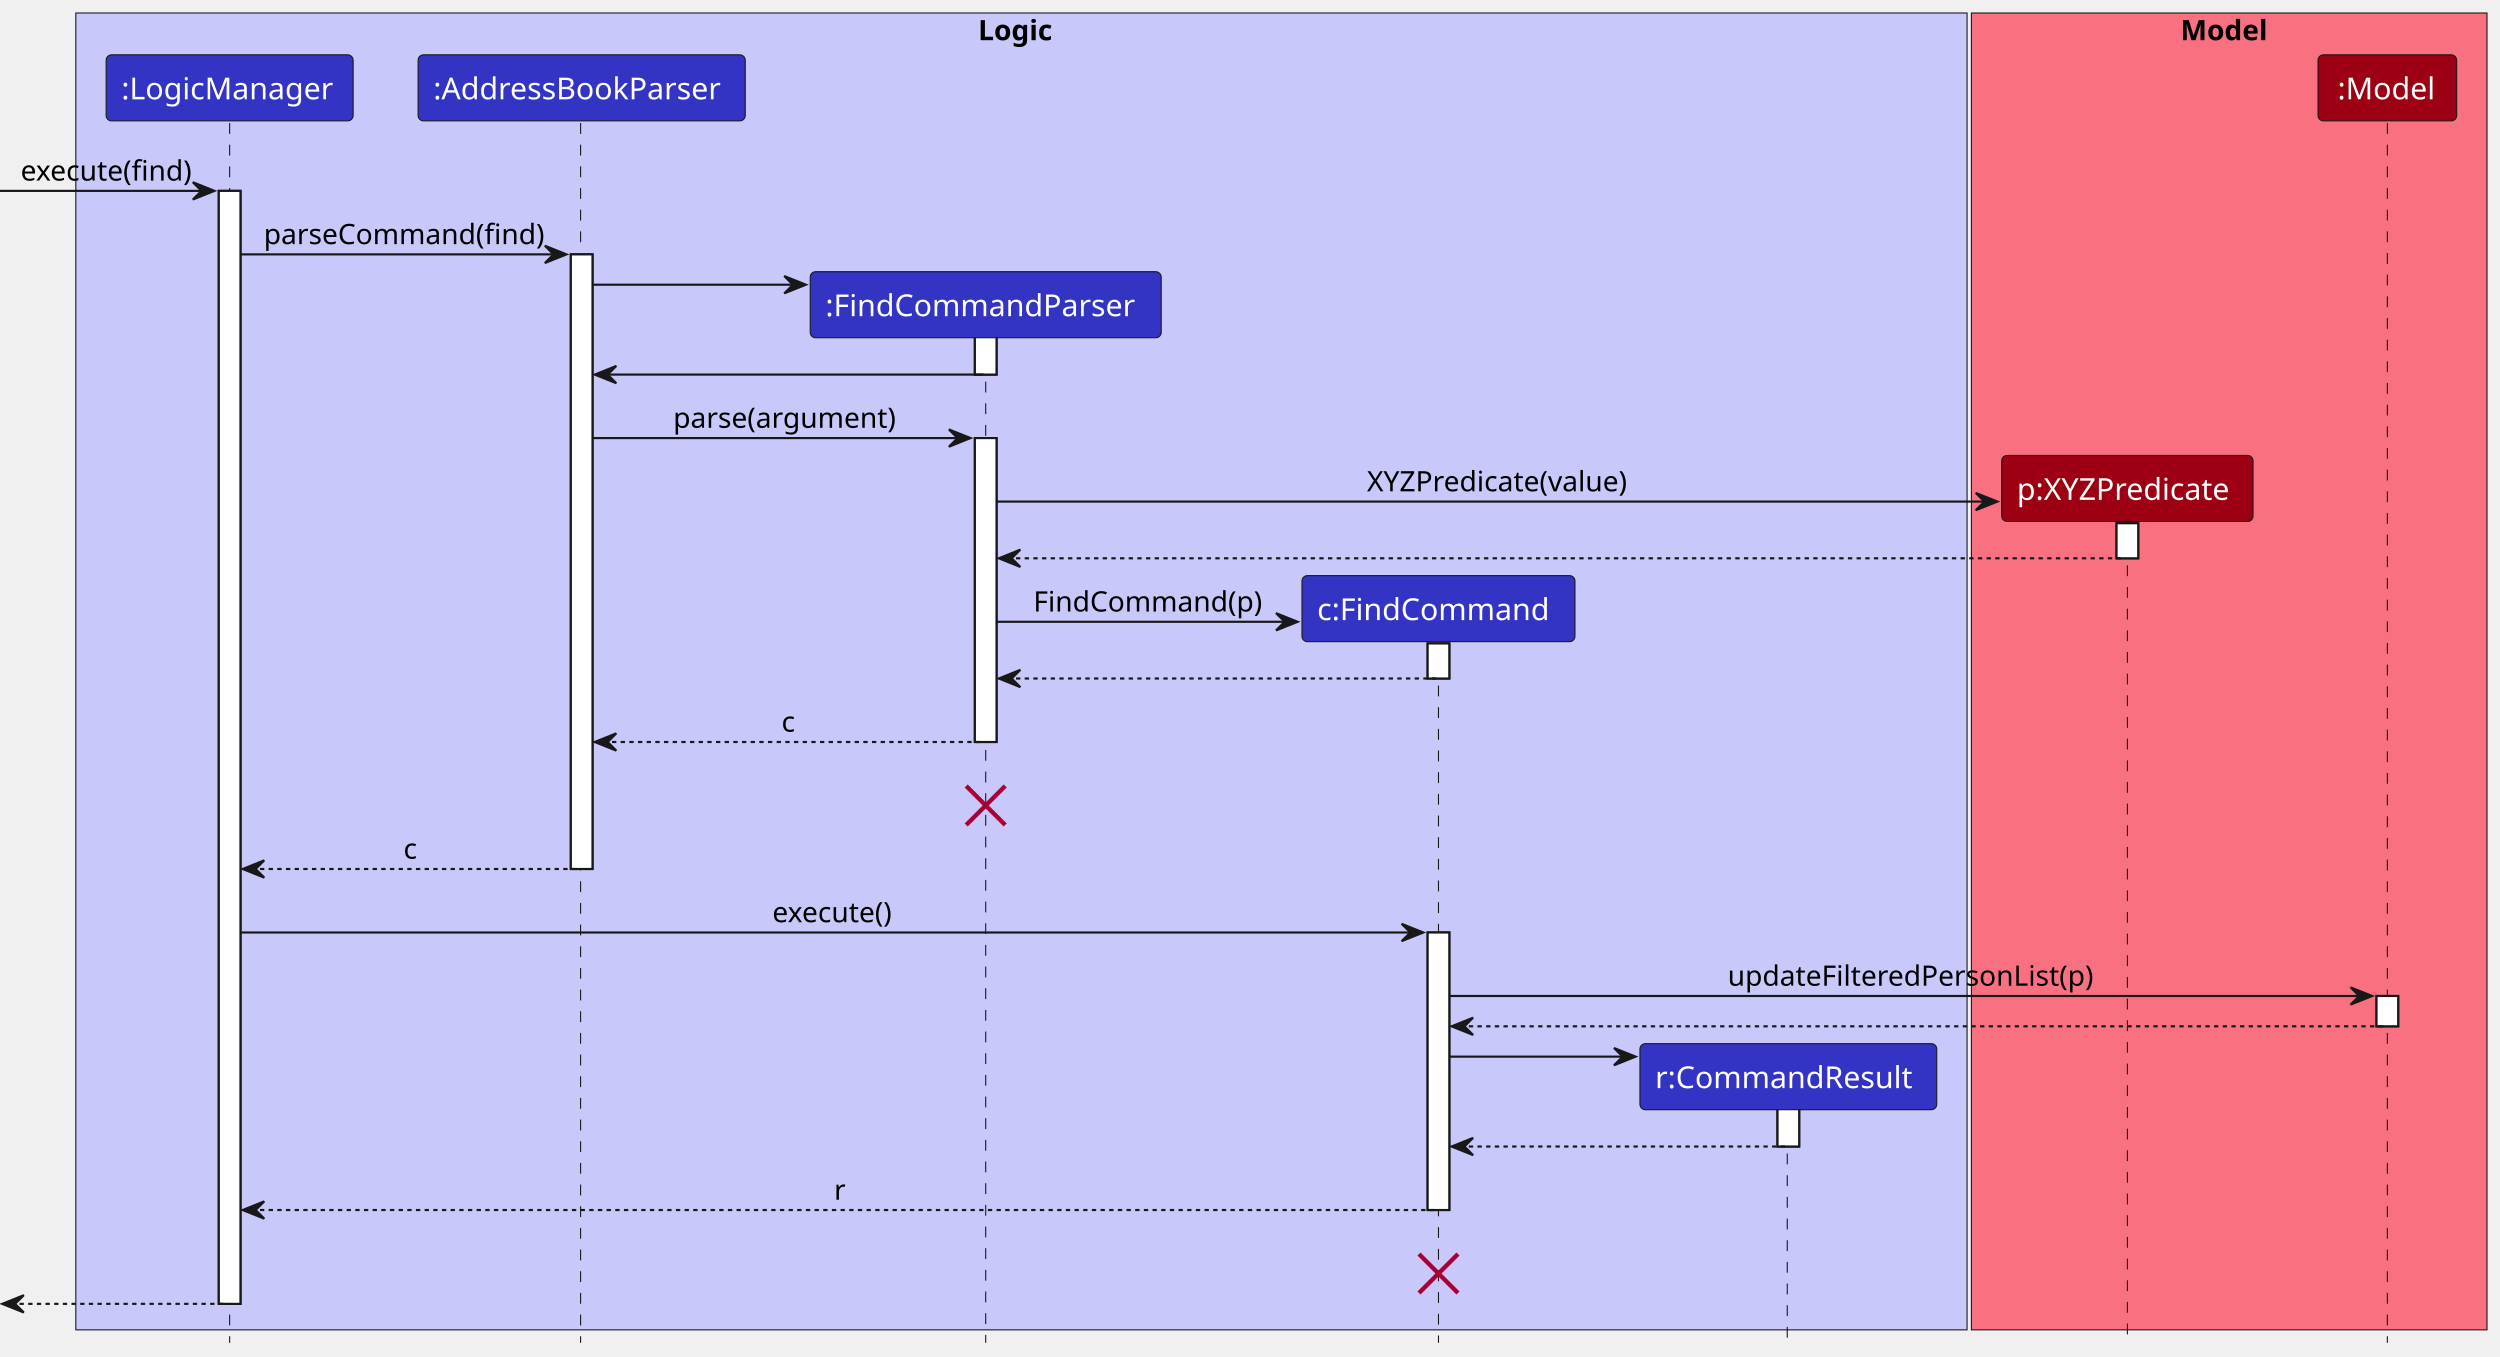
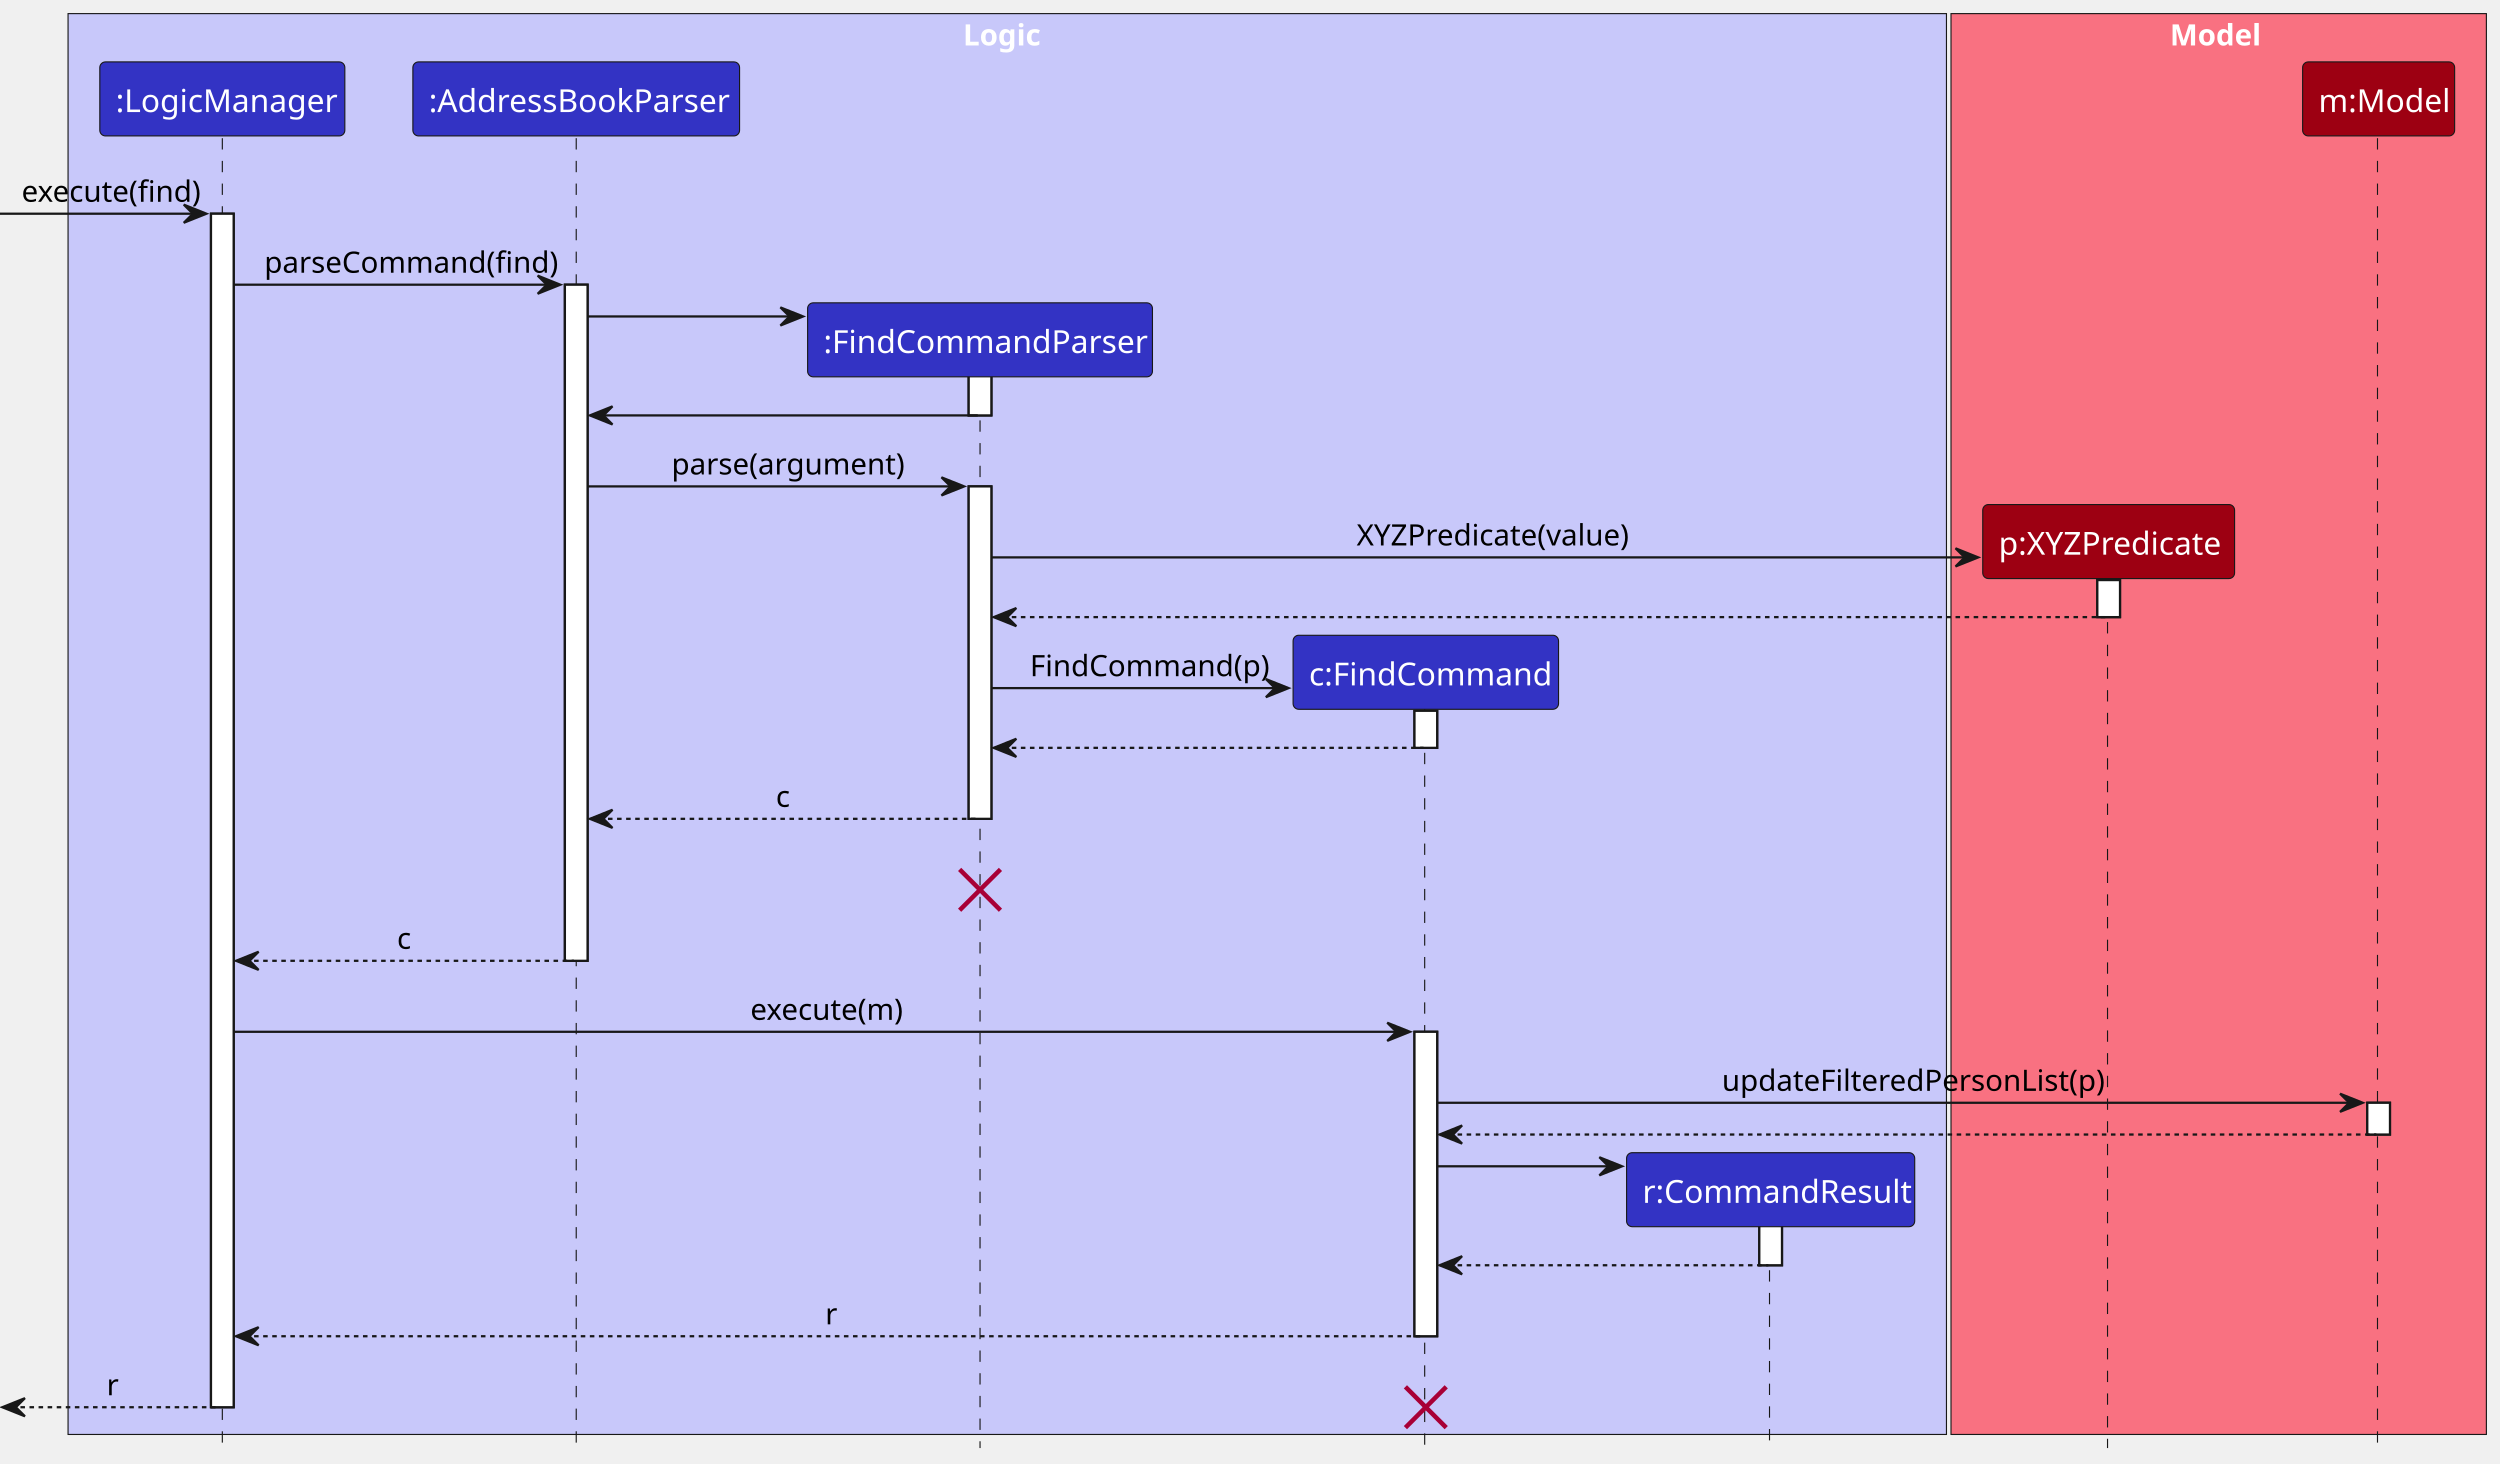
- <svg xmlns="http://www.w3.org/2000/svg" contentStyleType="text/css" height="626px" preserveAspectRatio="none" style="width:1154px;height:626px;background:#FFFFFF;" version="1.1" viewBox="0 0 1154 626" width="1154px" zoomAndPan="magnify">
+ <svg xmlns="http://www.w3.org/2000/svg" contentStyleType="text/css" height="645px" preserveAspectRatio="none" style="width:1102px;height:645px;background:#FFFFFF;" version="1.1" viewBox="0 0 1102 645" width="1102px" zoomAndPan="magnify">
  <defs />
  <g>
-     <rect fill="#C8C8FA" height="607.857" style="stroke:#181818;stroke-width:0.5;" width="873" x="35" y="6" />
-     <text fill="#000000" font-family="sans-serif" font-size="13" font-weight="bold" lengthAdjust="spacing" textLength="36" x="451.5" y="18.568">Logic</text>
-     <rect fill="#F97181" height="607.857" style="stroke:#181818;stroke-width:0.5;" width="238" x="910" y="6" />
-     <text fill="#000000" font-family="sans-serif" font-size="13" font-weight="bold" lengthAdjust="spacing" textLength="41" x="1006.5" y="18.568">Model</text>
-     <rect fill="#FFFFFF" height="513.748" style="stroke:#181818;stroke-width:1.0;" width="10" x="101" y="88.109" />
-     <rect fill="#FFFFFF" height="283.707" style="stroke:#181818;stroke-width:1.0;" width="10" x="263.5" y="117.42" />
-     <rect fill="#FFFFFF" height="31.488" style="stroke:#181818;stroke-width:1.0;" width="10" x="450" y="141.42" />
-     <rect fill="#FFFFFF" height="140.287" style="stroke:#181818;stroke-width:1.0;" width="10" x="450" y="202.219" />
-     <rect fill="#FFFFFF" height="16.178" style="stroke:#181818;stroke-width:1.0;" width="10" x="659" y="297.018" />
-     <rect fill="#FFFFFF" height="128.109" style="stroke:#181818;stroke-width:1.0;" width="10" x="659" y="430.438" />
-     <rect fill="#FFFFFF" height="31.488" style="stroke:#181818;stroke-width:1.0;" width="10" x="820.5" y="497.748" />
-     <rect fill="#FFFFFF" height="16.178" style="stroke:#181818;stroke-width:1.0;" width="10" x="977" y="241.529" />
-     <rect fill="#FFFFFF" height="14" style="stroke:#181818;stroke-width:1.0;" width="10" x="1097" y="459.748" />
-     <line style="stroke:#181818;stroke-width:0.5;stroke-dasharray:5.0,5.0;" x1="106" x2="106" y1="56.799" y2="619.857" />
-     <line style="stroke:#181818;stroke-width:0.5;stroke-dasharray:5.0,5.0;" x1="268" x2="268" y1="56.799" y2="619.857" />
-     <line style="stroke:#181818;stroke-width:0.5;stroke-dasharray:5.0,5.0;" x1="455" x2="455" y1="156.164" y2="619.857" />
-     <line style="stroke:#181818;stroke-width:0.5;stroke-dasharray:5.0,5.0;" x1="664" x2="664" y1="296.451" y2="619.857" />
-     <line style="stroke:#181818;stroke-width:0.5;stroke-dasharray:5.0,5.0;" x1="825" x2="825" y1="512.492" y2="619.857" />
-     <line style="stroke:#181818;stroke-width:0.5;stroke-dasharray:5.0,5.0;" x1="982" x2="982" y1="240.963" y2="619.857" />
-     <line style="stroke:#181818;stroke-width:0.5;stroke-dasharray:5.0,5.0;" x1="1102" x2="1102" y1="56.799" y2="619.857" />
-     <rect fill="#3333C4" height="30.488" rx="2.5" ry="2.5" style="stroke:#181818;stroke-width:0.5;" width="114" x="49" y="25.311" />
-     <text fill="#FFFFFF" font-family="sans-serif" font-size="14" lengthAdjust="spacing" textLength="100" x="56" y="45.846">:LogicManager</text>
-     <rect fill="#3333C4" height="30.488" rx="2.5" ry="2.5" style="stroke:#181818;stroke-width:0.5;" width="151" x="193" y="25.311" />
-     <text fill="#FFFFFF" font-family="sans-serif" font-size="14" lengthAdjust="spacing" textLength="137" x="200" y="45.846">:AddressBookParser</text>
-     <rect fill="#9D0012" height="30.488" rx="2.5" ry="2.5" style="stroke:#181818;stroke-width:0.5;" width="64" x="1070" y="25.311" />
-     <text fill="#FFFFFF" font-family="sans-serif" font-size="14" lengthAdjust="spacing" textLength="46" x="1079" y="45.846">:Model</text>
-     <rect fill="#FFFFFF" height="513.748" style="stroke:#181818;stroke-width:1.0;" width="10" x="101" y="88.109" />
-     <rect fill="#FFFFFF" height="283.707" style="stroke:#181818;stroke-width:1.0;" width="10" x="263.5" y="117.42" />
-     <rect fill="#FFFFFF" height="31.488" style="stroke:#181818;stroke-width:1.0;" width="10" x="450" y="141.42" />
-     <rect fill="#FFFFFF" height="140.287" style="stroke:#181818;stroke-width:1.0;" width="10" x="450" y="202.219" />
-     <rect fill="#FFFFFF" height="16.178" style="stroke:#181818;stroke-width:1.0;" width="10" x="659" y="297.018" />
-     <rect fill="#FFFFFF" height="128.109" style="stroke:#181818;stroke-width:1.0;" width="10" x="659" y="430.438" />
-     <rect fill="#FFFFFF" height="31.488" style="stroke:#181818;stroke-width:1.0;" width="10" x="820.5" y="497.748" />
-     <rect fill="#FFFFFF" height="16.178" style="stroke:#181818;stroke-width:1.0;" width="10" x="977" y="241.529" />
-     <rect fill="#FFFFFF" height="14" style="stroke:#181818;stroke-width:1.0;" width="10" x="1097" y="459.748" />
-     <polygon fill="#181818" points="89,84.109,99,88.109,89,92.109,93,88.109" style="stroke:#181818;stroke-width:1.0;" />
-     <line style="stroke:#181818;stroke-width:1.0;" x1="0" x2="95" y1="88.109" y2="88.109" />
-     <text fill="#000000" font-family="sans-serif" font-size="13" lengthAdjust="spacing" textLength="82" x="9.5" y="83.367">execute(find)</text>
-     <polygon fill="#181818" points="251.5,113.42,261.5,117.42,251.5,121.42,255.5,117.42" style="stroke:#181818;stroke-width:1.0;" />
-     <line style="stroke:#181818;stroke-width:1.0;" x1="111" x2="257.5" y1="117.42" y2="117.42" />
-     <text fill="#000000" font-family="sans-serif" font-size="13" lengthAdjust="spacing" textLength="131" x="121.75" y="112.678">parseCommand(find)</text>
-     <polygon fill="#181818" points="362,127.42,372,131.42,362,135.42,366,131.42" style="stroke:#181818;stroke-width:1.0;" />
-     <line style="stroke:#181818;stroke-width:1.0;" x1="273.5" x2="368" y1="131.42" y2="131.42" />
-     <rect fill="#3333C4" height="30.488" rx="2.5" ry="2.5" style="stroke:#181818;stroke-width:0.5;" width="162" x="374" y="125.42" />
-     <text fill="#FFFFFF" font-family="sans-serif" font-size="14" lengthAdjust="spacing" textLength="148" x="381" y="145.955">:FindCommandParser</text>
-     <polygon fill="#181818" points="284.5,168.908,274.5,172.908,284.5,176.908,280.5,172.908" style="stroke:#181818;stroke-width:1.0;" />
-     <line style="stroke:#181818;stroke-width:1.0;" x1="278.5" x2="454" y1="172.908" y2="172.908" />
-     <polygon fill="#181818" points="438,198.219,448,202.219,438,206.219,442,202.219" style="stroke:#181818;stroke-width:1.0;" />
-     <line style="stroke:#181818;stroke-width:1.0;" x1="273.5" x2="444" y1="202.219" y2="202.219" />
-     <text fill="#000000" font-family="sans-serif" font-size="13" lengthAdjust="spacing" textLength="102" x="310.75" y="197.477">parse(argument)</text>
-     <polygon fill="#181818" points="912,227.529,922,231.529,912,235.529,916,231.529" style="stroke:#181818;stroke-width:1.0;" />
-     <line style="stroke:#181818;stroke-width:1.0;" x1="460" x2="918" y1="231.529" y2="231.529" />
-     <text fill="#000000" font-family="sans-serif" font-size="13" lengthAdjust="spacing" textLength="122" x="631" y="226.787">XYZPredicate(value)</text>
-     <rect fill="#9D0012" height="30.488" rx="2.5" ry="2.5" style="stroke:#181818;stroke-width:0.5;" width="116" x="924" y="210.219" />
-     <text fill="#FFFFFF" font-family="sans-serif" font-size="14" lengthAdjust="spacing" textLength="102" x="931" y="230.754">p:XYZPredicate</text>
-     <polygon fill="#181818" points="471,253.707,461,257.707,471,261.707,467,257.707" style="stroke:#181818;stroke-width:1.0;" />
-     <line style="stroke:#181818;stroke-width:1.0;stroke-dasharray:2.0,2.0;" x1="465" x2="981" y1="257.707" y2="257.707" />
-     <polygon fill="#181818" points="589,283.018,599,287.018,589,291.018,593,287.018" style="stroke:#181818;stroke-width:1.0;" />
-     <line style="stroke:#181818;stroke-width:1.0;" x1="460" x2="595" y1="287.018" y2="287.018" />
-     <text fill="#000000" font-family="sans-serif" font-size="13" lengthAdjust="spacing" textLength="107" x="477" y="282.275">FindCommand(p)</text>
-     <rect fill="#3333C4" height="30.488" rx="2.5" ry="2.5" style="stroke:#181818;stroke-width:0.5;" width="126" x="601" y="265.707" />
-     <text fill="#FFFFFF" font-family="sans-serif" font-size="14" lengthAdjust="spacing" textLength="112" x="608" y="286.242">c:FindCommand</text>
-     <polygon fill="#181818" points="471,309.195,461,313.195,471,317.195,467,313.195" style="stroke:#181818;stroke-width:1.0;" />
-     <line style="stroke:#181818;stroke-width:1.0;stroke-dasharray:2.0,2.0;" x1="465" x2="663" y1="313.195" y2="313.195" />
-     <polygon fill="#181818" points="284.5,338.506,274.5,342.506,284.5,346.506,280.5,342.506" style="stroke:#181818;stroke-width:1.0;" />
-     <line style="stroke:#181818;stroke-width:1.0;stroke-dasharray:2.0,2.0;" x1="278.5" x2="454" y1="342.506" y2="342.506" />
-     <text fill="#000000" font-family="sans-serif" font-size="13" lengthAdjust="spacing" textLength="7" x="360.75" y="337.764">c</text>
-     <line style="stroke:#A80036;stroke-width:2.0;" x1="446" x2="464" y1="362.816" y2="380.816" />
-     <line style="stroke:#A80036;stroke-width:2.0;" x1="446" x2="464" y1="380.816" y2="362.816" />
-     <polygon fill="#181818" points="122,397.127,112,401.127,122,405.127,118,401.127" style="stroke:#181818;stroke-width:1.0;" />
-     <line style="stroke:#181818;stroke-width:1.0;stroke-dasharray:2.0,2.0;" x1="116" x2="267.5" y1="401.127" y2="401.127" />
-     <text fill="#000000" font-family="sans-serif" font-size="13" lengthAdjust="spacing" textLength="7" x="186.25" y="396.385">c</text>
-     <polygon fill="#181818" points="647,426.438,657,430.438,647,434.438,651,430.438" style="stroke:#181818;stroke-width:1.0;" />
-     <line style="stroke:#181818;stroke-width:1.0;" x1="111" x2="653" y1="430.438" y2="430.438" />
-     <text fill="#000000" font-family="sans-serif" font-size="13" lengthAdjust="spacing" textLength="57" x="356.5" y="425.695">execute()</text>
-     <polygon fill="#181818" points="1085,455.748,1095,459.748,1085,463.748,1089,459.748" style="stroke:#181818;stroke-width:1.0;" />
-     <line style="stroke:#181818;stroke-width:1.0;" x1="669" x2="1091" y1="459.748" y2="459.748" />
-     <text fill="#000000" font-family="sans-serif" font-size="13" lengthAdjust="spacing" textLength="171" x="797.5" y="455.006">updateFilteredPersonList(p)</text>
-     <polygon fill="#181818" points="680,469.748,670,473.748,680,477.748,676,473.748" style="stroke:#181818;stroke-width:1.0;" />
-     <line style="stroke:#181818;stroke-width:1.0;stroke-dasharray:2.0,2.0;" x1="674" x2="1101" y1="473.748" y2="473.748" />
-     <polygon fill="#181818" points="745,483.748,755,487.748,745,491.748,749,487.748" style="stroke:#181818;stroke-width:1.0;" />
-     <line style="stroke:#181818;stroke-width:1.0;" x1="669" x2="751" y1="487.748" y2="487.748" />
-     <rect fill="#3333C4" height="30.488" rx="2.5" ry="2.5" style="stroke:#181818;stroke-width:0.5;" width="137" x="757" y="481.748" />
-     <text fill="#FFFFFF" font-family="sans-serif" font-size="14" lengthAdjust="spacing" textLength="123" x="764" y="502.283">r:CommandResult</text>
-     <polygon fill="#181818" points="680,525.236,670,529.236,680,533.236,676,529.236" style="stroke:#181818;stroke-width:1.0;" />
-     <line style="stroke:#181818;stroke-width:1.0;stroke-dasharray:2.0,2.0;" x1="674" x2="824.5" y1="529.236" y2="529.236" />
-     <polygon fill="#181818" points="122,554.547,112,558.547,122,562.547,118,558.547" style="stroke:#181818;stroke-width:1.0;" />
-     <line style="stroke:#181818;stroke-width:1.0;stroke-dasharray:2.0,2.0;" x1="116" x2="663" y1="558.547" y2="558.547" />
-     <text fill="#000000" font-family="sans-serif" font-size="13" lengthAdjust="spacing" textLength="5" x="385" y="553.805">r</text>
-     <line style="stroke:#A80036;stroke-width:2.0;" x1="655" x2="673" y1="578.857" y2="596.857" />
-     <line style="stroke:#A80036;stroke-width:2.0;" x1="655" x2="673" y1="596.857" y2="578.857" />
-     <polygon fill="#181818" points="11,597.857,1,601.857,11,605.857,7,601.857" style="stroke:#181818;stroke-width:1.0;" />
-     <line style="stroke:#181818;stroke-width:1.0;stroke-dasharray:2.0,2.0;" x1="5" x2="105" y1="601.857" y2="601.857" />
+     <rect fill="#C8C8FA" height="626.307" style="stroke:#181818;stroke-width:0.5;" width="828" x="30" y="6" />
+     <text fill="#FFFFFF" font-family="sans-serif" font-size="13" font-weight="bold" lengthAdjust="spacing" textLength="35" x="424.5" y="20.028">Logic</text>
+     <rect fill="#F97181" height="626.307" style="stroke:#181818;stroke-width:0.5;" width="236" x="860" y="6" />
+     <text fill="#FFFFFF" font-family="sans-serif" font-size="13" font-weight="bold" lengthAdjust="spacing" textLength="39" x="956.5" y="20.028">Model</text>
+     <rect fill="#FFFFFF" height="526.104" style="stroke:#181818;stroke-width:1.0;" width="10" x="93" y="94.203" />
+     <rect fill="#FFFFFF" height="298.027" style="stroke:#181818;stroke-width:1.0;" width="10" x="249" y="125.494" />
+     <rect fill="#FFFFFF" height="33.621" style="stroke:#181818;stroke-width:1.0;" width="10" x="427" y="149.494" />
+     <rect fill="#FFFFFF" height="146.533" style="stroke:#181818;stroke-width:1.0;" width="10" x="427" y="214.406" />
+     <rect fill="#FFFFFF" height="16.33" style="stroke:#181818;stroke-width:1.0;" width="10" x="623.5" y="313.318" />
+     <rect fill="#FFFFFF" height="134.203" style="stroke:#181818;stroke-width:1.0;" width="10" x="623.5" y="454.812" />
+     <rect fill="#FFFFFF" height="33.621" style="stroke:#181818;stroke-width:1.0;" width="10" x="775.5" y="524.104" />
+     <rect fill="#FFFFFF" height="16.33" style="stroke:#181818;stroke-width:1.0;" width="10" x="924.5" y="255.697" />
+     <rect fill="#FFFFFF" height="14" style="stroke:#181818;stroke-width:1.0;" width="10" x="1043.5" y="486.103" />
+     <line style="stroke:#181818;stroke-width:0.5;stroke-dasharray:5.0,5.0;" x1="98" x2="98" y1="60.912" y2="638.307" />
+     <line style="stroke:#181818;stroke-width:0.5;stroke-dasharray:5.0,5.0;" x1="254" x2="254" y1="60.912" y2="638.307" />
+     <line style="stroke:#181818;stroke-width:0.5;stroke-dasharray:5.0,5.0;" x1="432" x2="432" y1="165.305" y2="638.307" />
+     <line style="stroke:#181818;stroke-width:0.5;stroke-dasharray:5.0,5.0;" x1="628" x2="628" y1="311.838" y2="638.307" />
+     <line style="stroke:#181818;stroke-width:0.5;stroke-dasharray:5.0,5.0;" x1="780" x2="780" y1="539.914" y2="638.307" />
+     <line style="stroke:#181818;stroke-width:0.5;stroke-dasharray:5.0,5.0;" x1="929" x2="929" y1="254.217" y2="638.307" />
+     <line style="stroke:#181818;stroke-width:0.5;stroke-dasharray:5.0,5.0;" x1="1048" x2="1048" y1="60.912" y2="638.307" />
+     <rect fill="#3333C4" height="32.621" rx="2.5" ry="2.5" style="stroke:#181818;stroke-width:0.5;" width="108" x="44" y="27.291" />
+     <text fill="#FFFFFF" font-family="sans-serif" font-size="14" lengthAdjust="spacing" textLength="94" x="51" y="49.398">:LogicManager</text>
+     <rect fill="#3333C4" height="32.621" rx="2.5" ry="2.5" style="stroke:#181818;stroke-width:0.5;" width="144" x="182" y="27.291" />
+     <text fill="#FFFFFF" font-family="sans-serif" font-size="14" lengthAdjust="spacing" textLength="130" x="189" y="49.398">:AddressBookParser</text>
+     <rect fill="#9D0012" height="32.621" rx="2.5" ry="2.5" style="stroke:#181818;stroke-width:0.5;" width="67" x="1015" y="27.291" />
+     <text fill="#FFFFFF" font-family="sans-serif" font-size="14" lengthAdjust="spacing" textLength="53" x="1022" y="49.398">m:Model</text>
+     <rect fill="#FFFFFF" height="526.104" style="stroke:#181818;stroke-width:1.0;" width="10" x="93" y="94.203" />
+     <rect fill="#FFFFFF" height="298.027" style="stroke:#181818;stroke-width:1.0;" width="10" x="249" y="125.494" />
+     <rect fill="#FFFFFF" height="33.621" style="stroke:#181818;stroke-width:1.0;" width="10" x="427" y="149.494" />
+     <rect fill="#FFFFFF" height="146.533" style="stroke:#181818;stroke-width:1.0;" width="10" x="427" y="214.406" />
+     <rect fill="#FFFFFF" height="16.33" style="stroke:#181818;stroke-width:1.0;" width="10" x="623.5" y="313.318" />
+     <rect fill="#FFFFFF" height="134.203" style="stroke:#181818;stroke-width:1.0;" width="10" x="623.5" y="454.812" />
+     <rect fill="#FFFFFF" height="33.621" style="stroke:#181818;stroke-width:1.0;" width="10" x="775.5" y="524.104" />
+     <rect fill="#FFFFFF" height="16.33" style="stroke:#181818;stroke-width:1.0;" width="10" x="924.5" y="255.697" />
+     <rect fill="#FFFFFF" height="14" style="stroke:#181818;stroke-width:1.0;" width="10" x="1043.5" y="486.103" />
+     <polygon fill="#181818" points="81,90.203,91,94.203,81,98.203,85,94.203" style="stroke:#181818;stroke-width:1.0;" />
+     <line style="stroke:#181818;stroke-width:1.0;" x1="0" x2="87" y1="94.203" y2="94.203" />
+     <text fill="#000000" font-family="sans-serif" font-size="13" lengthAdjust="spacing" textLength="74" x="9.5" y="88.94">execute(find)</text>
+     <polygon fill="#181818" points="237,121.494,247,125.494,237,129.494,241,125.494" style="stroke:#181818;stroke-width:1.0;" />
+     <line style="stroke:#181818;stroke-width:1.0;" x1="103" x2="243" y1="125.494" y2="125.494" />
+     <text fill="#000000" font-family="sans-serif" font-size="13" lengthAdjust="spacing" textLength="119" x="116.5" y="120.231">parseCommand(find)</text>
+     <polygon fill="#181818" points="344,135.494,354,139.494,344,143.494,348,139.494" style="stroke:#181818;stroke-width:1.0;" />
+     <line style="stroke:#181818;stroke-width:1.0;" x1="259" x2="350" y1="139.494" y2="139.494" />
+     <rect fill="#3333C4" height="32.621" rx="2.5" ry="2.5" style="stroke:#181818;stroke-width:0.5;" width="152" x="356" y="133.494" />
+     <text fill="#FFFFFF" font-family="sans-serif" font-size="14" lengthAdjust="spacing" textLength="138" x="363" y="155.602">:FindCommandParser</text>
+     <polygon fill="#181818" points="270,179.115,260,183.115,270,187.115,266,183.115" style="stroke:#181818;stroke-width:1.0;" />
+     <line style="stroke:#181818;stroke-width:1.0;" x1="264" x2="431" y1="183.115" y2="183.115" />
+     <polygon fill="#181818" points="415,210.406,425,214.406,415,218.406,419,214.406" style="stroke:#181818;stroke-width:1.0;" />
+     <line style="stroke:#181818;stroke-width:1.0;" x1="259" x2="421" y1="214.406" y2="214.406" />
+     <text fill="#000000" font-family="sans-serif" font-size="13" lengthAdjust="spacing" textLength="94" x="296" y="209.144">parse(argument)</text>
+     <polygon fill="#181818" points="862,241.697,872,245.697,862,249.697,866,245.697" style="stroke:#181818;stroke-width:1.0;" />
+     <line style="stroke:#181818;stroke-width:1.0;" x1="437" x2="868" y1="245.697" y2="245.697" />
+     <text fill="#000000" font-family="sans-serif" font-size="13" lengthAdjust="spacing" textLength="115" x="598" y="240.435">XYZPredicate(value)</text>
+     <rect fill="#9D0012" height="32.621" rx="2.5" ry="2.5" style="stroke:#181818;stroke-width:0.5;" width="111" x="874" y="222.406" />
+     <text fill="#FFFFFF" font-family="sans-serif" font-size="14" lengthAdjust="spacing" textLength="97" x="881" y="244.514">p:XYZPredicate</text>
+     <polygon fill="#181818" points="448,268.027,438,272.027,448,276.027,444,272.027" style="stroke:#181818;stroke-width:1.0;" />
+     <line style="stroke:#181818;stroke-width:1.0;stroke-dasharray:2.0,2.0;" x1="442" x2="928.5" y1="272.027" y2="272.027" />
+     <polygon fill="#181818" points="558,299.318,568,303.318,558,307.318,562,303.318" style="stroke:#181818;stroke-width:1.0;" />
+     <line style="stroke:#181818;stroke-width:1.0;" x1="437" x2="564" y1="303.318" y2="303.318" />
+     <text fill="#000000" font-family="sans-serif" font-size="13" lengthAdjust="spacing" textLength="99" x="454" y="298.056">FindCommand(p)</text>
+     <rect fill="#3333C4" height="32.621" rx="2.5" ry="2.5" style="stroke:#181818;stroke-width:0.5;" width="117" x="570" y="280.027" />
+     <text fill="#FFFFFF" font-family="sans-serif" font-size="14" lengthAdjust="spacing" textLength="103" x="577" y="302.135">c:FindCommand</text>
+     <polygon fill="#181818" points="448,325.648,438,329.648,448,333.648,444,329.648" style="stroke:#181818;stroke-width:1.0;" />
+     <line style="stroke:#181818;stroke-width:1.0;stroke-dasharray:2.0,2.0;" x1="442" x2="627.5" y1="329.648" y2="329.648" />
+     <polygon fill="#181818" points="270,356.94,260,360.94,270,364.94,266,360.94" style="stroke:#181818;stroke-width:1.0;" />
+     <line style="stroke:#181818;stroke-width:1.0;stroke-dasharray:2.0,2.0;" x1="264" x2="431" y1="360.94" y2="360.94" />
+     <text fill="#000000" font-family="sans-serif" font-size="13" lengthAdjust="spacing" textLength="7" x="342" y="355.677">c</text>
+     <line style="stroke:#A80036;stroke-width:2.0;" x1="423" x2="441" y1="383.231" y2="401.231" />
+     <line style="stroke:#A80036;stroke-width:2.0;" x1="423" x2="441" y1="401.231" y2="383.231" />
+     <polygon fill="#181818" points="114,419.522,104,423.522,114,427.522,110,423.522" style="stroke:#181818;stroke-width:1.0;" />
+     <line style="stroke:#181818;stroke-width:1.0;stroke-dasharray:2.0,2.0;" x1="108" x2="253" y1="423.522" y2="423.522" />
+     <text fill="#000000" font-family="sans-serif" font-size="13" lengthAdjust="spacing" textLength="7" x="175" y="418.259">c</text>
+     <polygon fill="#181818" points="611.5,450.812,621.5,454.812,611.5,458.812,615.5,454.812" style="stroke:#181818;stroke-width:1.0;" />
+     <line style="stroke:#181818;stroke-width:1.0;" x1="103" x2="617.5" y1="454.812" y2="454.812" />
+     <text fill="#000000" font-family="sans-serif" font-size="13" lengthAdjust="spacing" textLength="65" x="330.75" y="449.55">execute(m)</text>
+     <polygon fill="#181818" points="1031.5,482.103,1041.5,486.103,1031.5,490.103,1035.5,486.103" style="stroke:#181818;stroke-width:1.0;" />
+     <line style="stroke:#181818;stroke-width:1.0;" x1="633.5" x2="1037.5" y1="486.103" y2="486.103" />
+     <text fill="#000000" font-family="sans-serif" font-size="13" lengthAdjust="spacing" textLength="159" x="759" y="480.841">updateFilteredPersonList(p)</text>
+     <polygon fill="#181818" points="644.5,496.103,634.5,500.103,644.5,504.103,640.5,500.103" style="stroke:#181818;stroke-width:1.0;" />
+     <line style="stroke:#181818;stroke-width:1.0;stroke-dasharray:2.0,2.0;" x1="638.5" x2="1047.5" y1="500.103" y2="500.103" />
+     <polygon fill="#181818" points="705,510.103,715,514.104,705,518.104,709,514.104" style="stroke:#181818;stroke-width:1.0;" />
+     <line style="stroke:#181818;stroke-width:1.0;" x1="633.5" x2="711" y1="514.104" y2="514.104" />
+     <rect fill="#3333C4" height="32.621" rx="2.5" ry="2.5" style="stroke:#181818;stroke-width:0.5;" width="127" x="717" y="508.103" />
+     <text fill="#FFFFFF" font-family="sans-serif" font-size="14" lengthAdjust="spacing" textLength="113" x="724" y="530.211">r:CommandResult</text>
+     <polygon fill="#181818" points="644.5,553.725,634.5,557.725,644.5,561.725,640.5,557.725" style="stroke:#181818;stroke-width:1.0;" />
+     <line style="stroke:#181818;stroke-width:1.0;stroke-dasharray:2.0,2.0;" x1="638.5" x2="779.5" y1="557.725" y2="557.725" />
+     <polygon fill="#181818" points="114,585.016,104,589.016,114,593.016,110,589.016" style="stroke:#181818;stroke-width:1.0;" />
+     <line style="stroke:#181818;stroke-width:1.0;stroke-dasharray:2.0,2.0;" x1="108" x2="627.5" y1="589.016" y2="589.016" />
+     <text fill="#000000" font-family="sans-serif" font-size="13" lengthAdjust="spacing" textLength="4" x="363.75" y="583.753">r</text>
+     <polygon fill="#181818" points="11,616.307,1,620.307,11,624.307,7,620.307" style="stroke:#181818;stroke-width:1.0;" />
+     <line style="stroke:#181818;stroke-width:1.0;stroke-dasharray:2.0,2.0;" x1="5" x2="97" y1="620.307" y2="620.307" />
+     <text fill="#000000" font-family="sans-serif" font-size="13" lengthAdjust="spacing" textLength="4" x="47" y="615.044">r</text>
+     <line style="stroke:#A80036;stroke-width:2.0;" x1="619.5" x2="637.5" y1="611.307" y2="629.307" />
+     <line style="stroke:#A80036;stroke-width:2.0;" x1="619.5" x2="637.5" y1="629.307" y2="611.307" />
  </g>
</svg>
